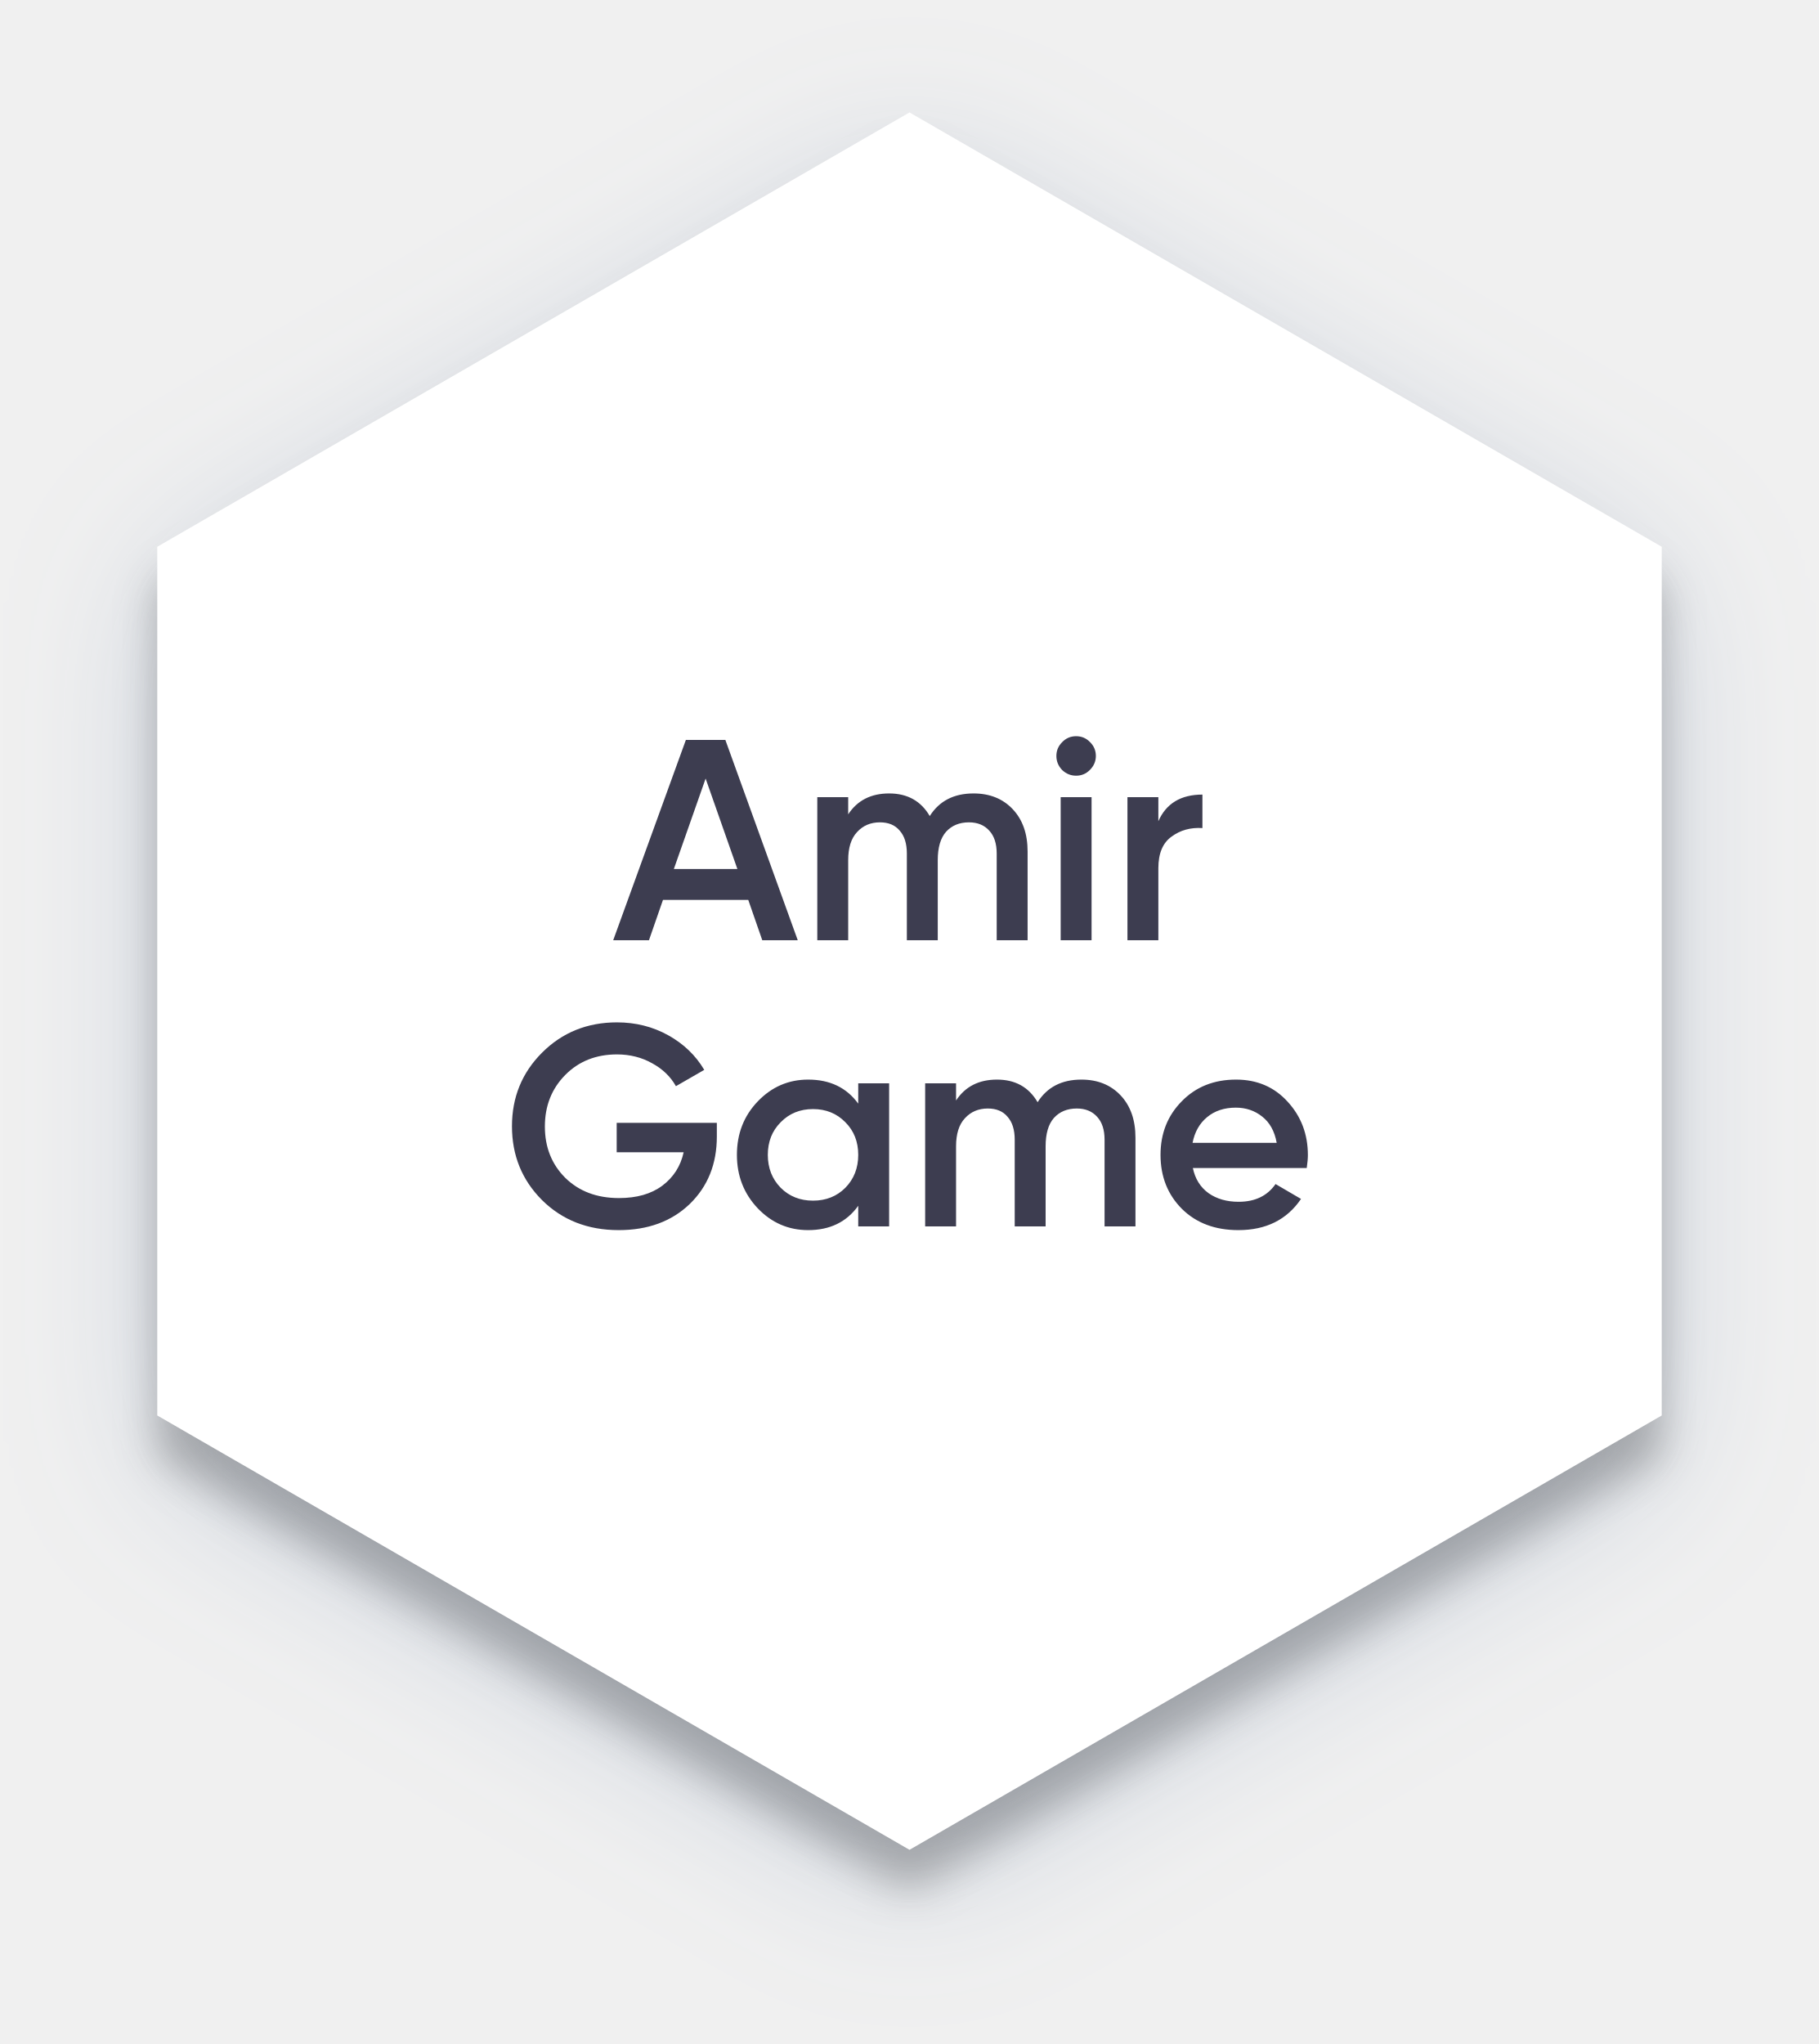
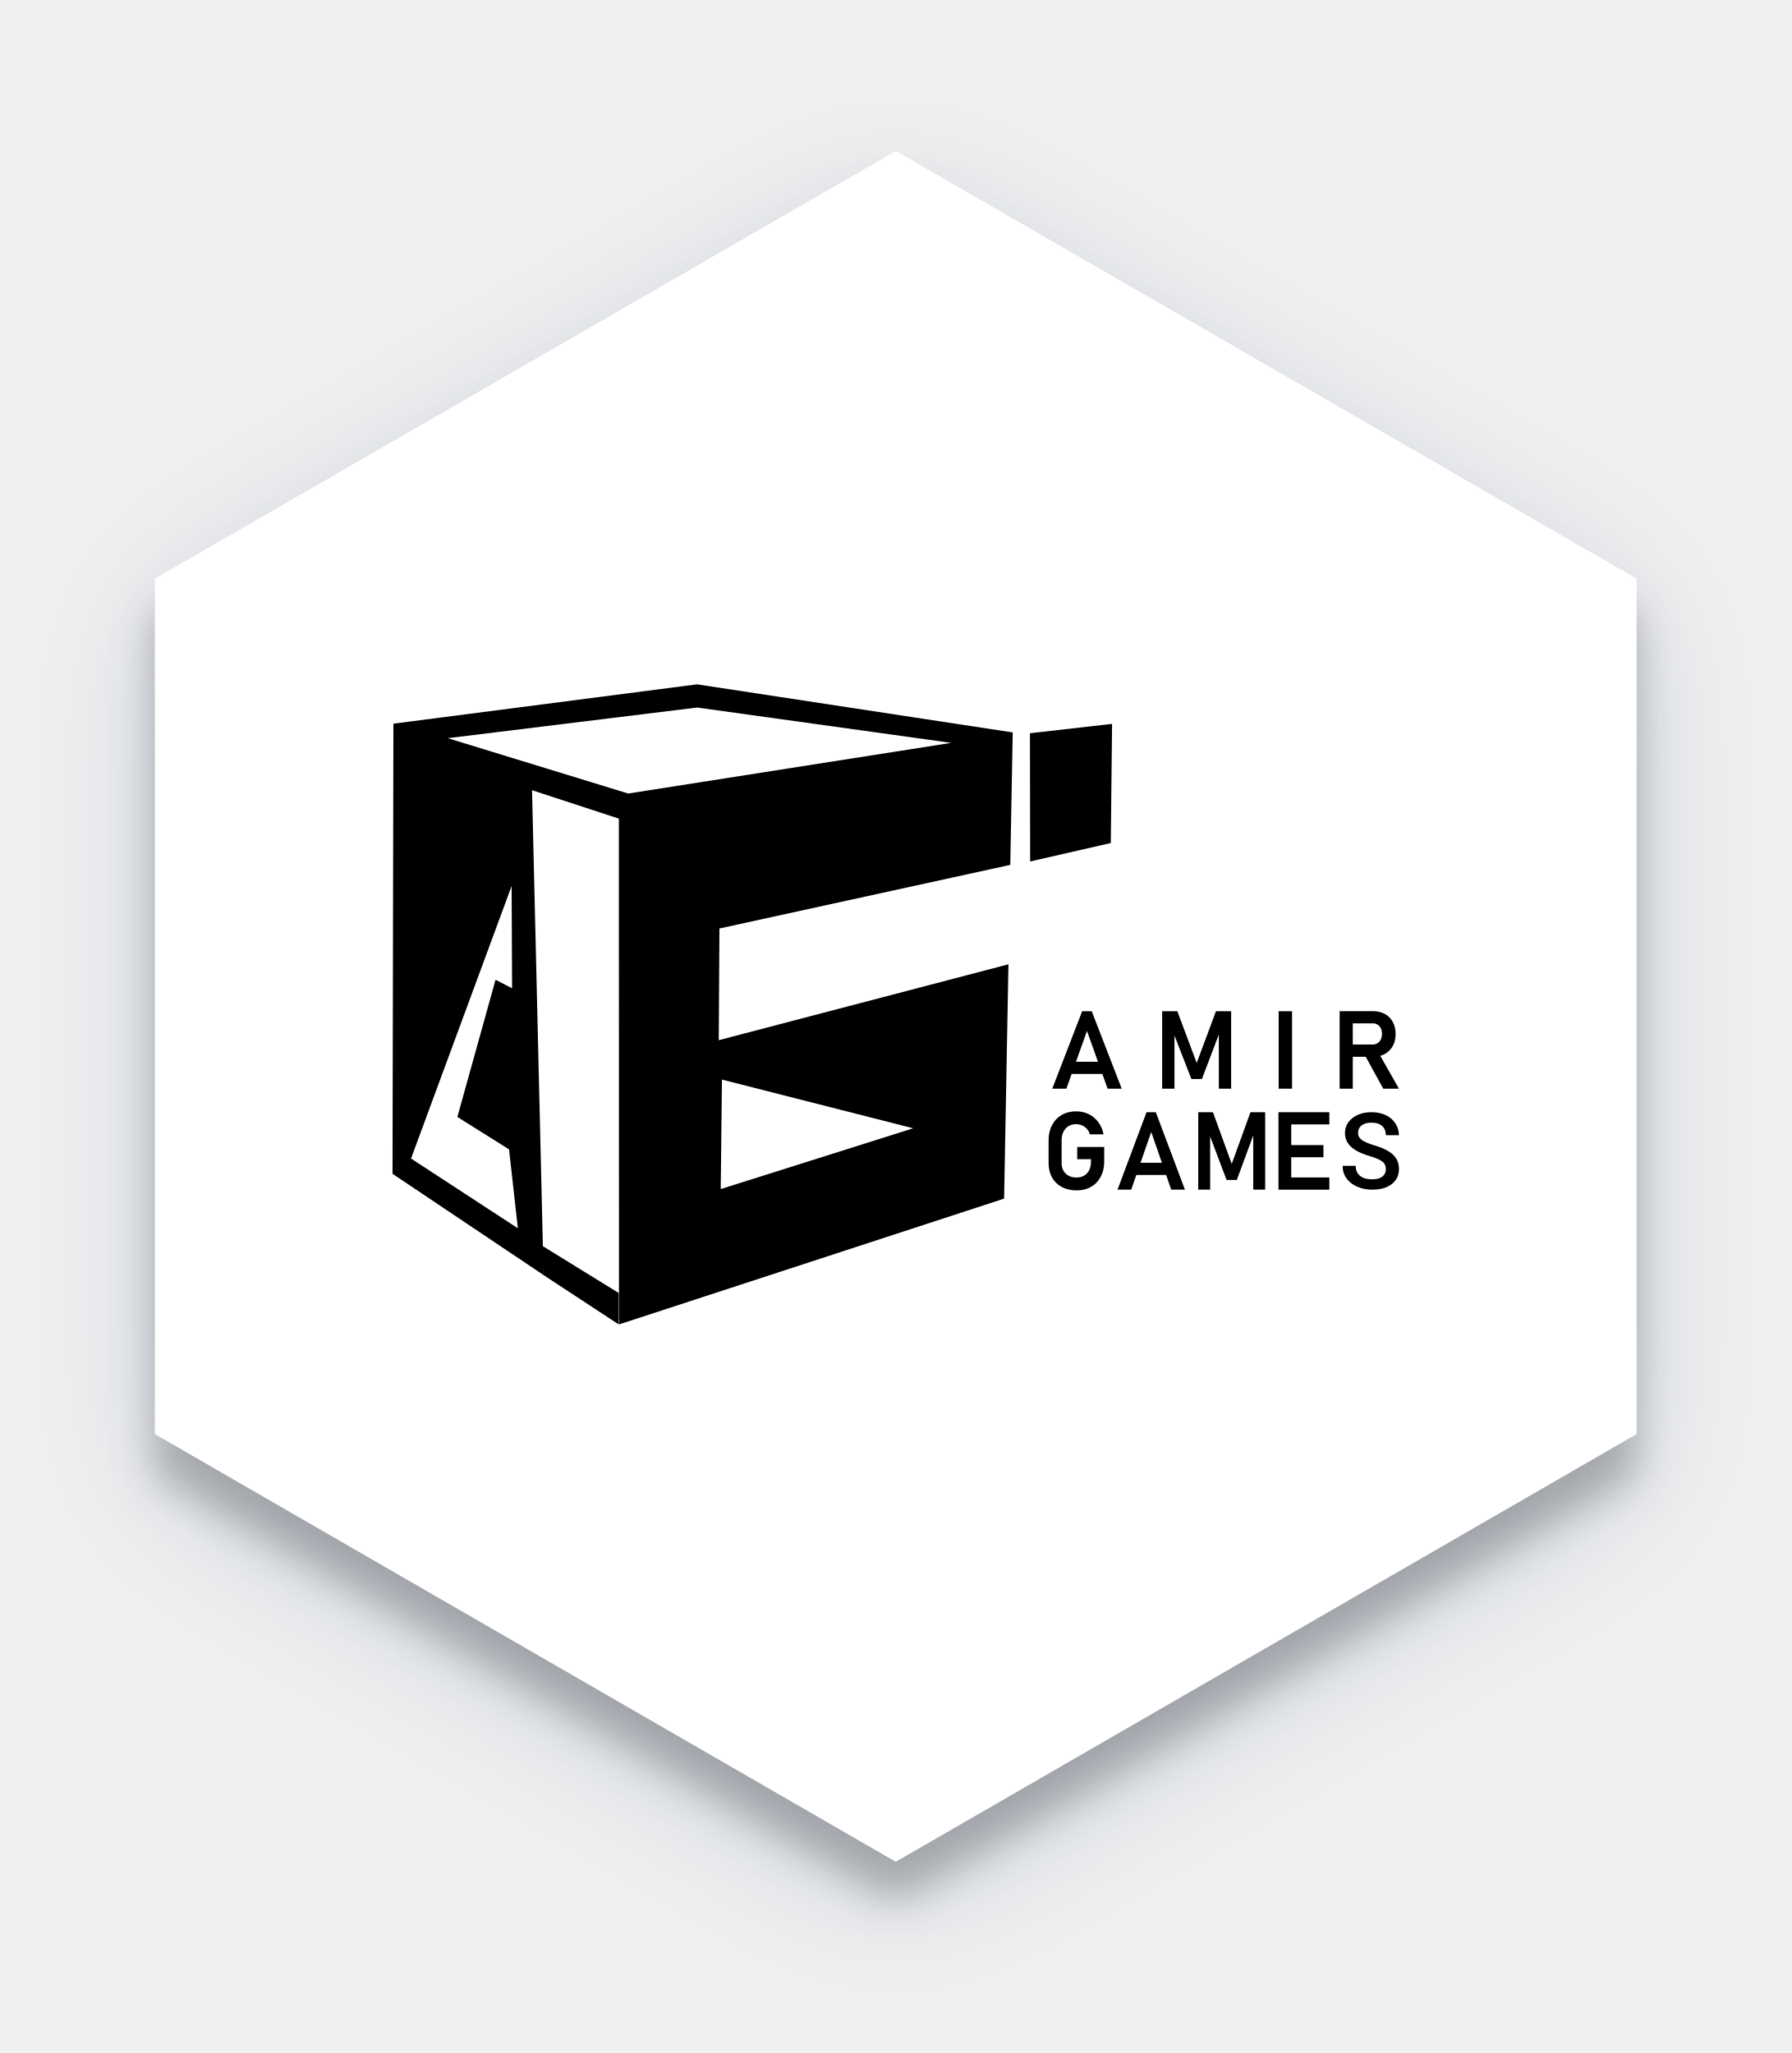
- <svg xmlns="http://www.w3.org/2000/svg" width="178" height="200" viewBox="0 0 178 200" fill="none">
+ <svg xmlns="http://www.w3.org/2000/svg" width="178" height="204" viewBox="0 0 178 204" fill="none">
  <g filter="url(#filter0_dd)">
-     <path d="M89 11L162.612 53.5V138.5L89 181L15.388 138.5V53.5L89 11Z" fill="white" />
+     <path d="M89 15L162.612 57.5V142.5L89 185L15.388 142.5V57.5L89 15Z" fill="white" />
  </g>
-   <path d="M74.593 92L73.221 88.052H64.877L63.505 92H60.005L67.117 72.4H70.981L78.065 92H74.593ZM65.941 85.028H72.157L69.049 76.18L65.941 85.028ZM95.265 77.636C96.852 77.636 98.13 78.149 99.101 79.176C100.072 80.203 100.557 81.584 100.557 83.32V92H97.533V83.516C97.533 82.545 97.29 81.799 96.805 81.276C96.32 80.735 95.657 80.464 94.817 80.464C93.884 80.464 93.137 80.772 92.577 81.388C92.036 82.004 91.765 82.928 91.765 84.16V92H88.741V83.516C88.741 82.545 88.508 81.799 88.041 81.276C87.593 80.735 86.949 80.464 86.109 80.464C85.194 80.464 84.448 80.781 83.869 81.416C83.29 82.032 83.001 82.947 83.001 84.16V92H79.977V78H83.001V79.68C83.897 78.317 85.232 77.636 87.005 77.636C88.797 77.636 90.122 78.373 90.981 79.848C91.914 78.373 93.342 77.636 95.265 77.636ZM106.649 75.34C106.276 75.713 105.828 75.9 105.305 75.9C104.783 75.9 104.325 75.713 103.933 75.34C103.56 74.948 103.373 74.491 103.373 73.968C103.373 73.445 103.56 72.997 103.933 72.624C104.307 72.232 104.764 72.036 105.305 72.036C105.847 72.036 106.304 72.232 106.677 72.624C107.051 72.997 107.237 73.445 107.237 73.968C107.237 74.491 107.041 74.948 106.649 75.34ZM103.793 92V78H106.817V92H103.793ZM113.352 80.352C114.118 78.616 115.555 77.748 117.664 77.748V81.024C116.507 80.949 115.499 81.229 114.64 81.864C113.782 82.48 113.352 83.507 113.352 84.944V92H110.328V78H113.352V80.352ZM70.147 109.864V111.208C70.147 113.896 69.26 116.099 67.487 117.816C65.714 119.515 63.399 120.364 60.543 120.364C57.519 120.364 55.018 119.384 53.039 117.424C51.079 115.464 50.099 113.056 50.099 110.2C50.099 107.363 51.079 104.964 53.039 103.004C55.018 101.025 57.463 100.036 60.375 100.036C62.205 100.036 63.875 100.456 65.387 101.296C66.899 102.136 68.075 103.265 68.915 104.684L66.143 106.28C65.621 105.347 64.846 104.6 63.819 104.04C62.792 103.461 61.645 103.172 60.375 103.172C58.322 103.172 56.633 103.844 55.307 105.188C53.982 106.532 53.319 108.212 53.319 110.228C53.319 112.244 53.982 113.915 55.307 115.24C56.651 116.565 58.406 117.228 60.571 117.228C62.307 117.228 63.717 116.827 64.799 116.024C65.9 115.203 66.6 114.111 66.899 112.748H60.347V109.864H70.147ZM83.983 106H87.007V120H83.983V117.984C82.844 119.571 81.211 120.364 79.083 120.364C77.16 120.364 75.517 119.655 74.155 118.236C72.792 116.799 72.111 115.053 72.111 113C72.111 110.928 72.792 109.183 74.155 107.764C75.517 106.345 77.16 105.636 79.083 105.636C81.211 105.636 82.844 106.42 83.983 107.988V106ZM76.395 116.22C77.235 117.06 78.29 117.48 79.559 117.48C80.828 117.48 81.883 117.06 82.723 116.22C83.563 115.361 83.983 114.288 83.983 113C83.983 111.712 83.563 110.648 82.723 109.808C81.883 108.949 80.828 108.52 79.559 108.52C78.29 108.52 77.235 108.949 76.395 109.808C75.555 110.648 75.135 111.712 75.135 113C75.135 114.288 75.555 115.361 76.395 116.22ZM105.82 105.636C107.406 105.636 108.685 106.149 109.656 107.176C110.626 108.203 111.112 109.584 111.112 111.32V120H108.088V111.516C108.088 110.545 107.845 109.799 107.36 109.276C106.874 108.735 106.212 108.464 105.372 108.464C104.438 108.464 103.692 108.772 103.132 109.388C102.59 110.004 102.32 110.928 102.32 112.16V120H99.296V111.516C99.296 110.545 99.062 109.799 98.596 109.276C98.148 108.735 97.504 108.464 96.664 108.464C95.749 108.464 95.002 108.781 94.424 109.416C93.845 110.032 93.556 110.947 93.556 112.16V120H90.532V106H93.556V107.68C94.452 106.317 95.786 105.636 97.56 105.636C99.352 105.636 100.677 106.373 101.536 107.848C102.469 106.373 103.897 105.636 105.82 105.636ZM116.728 114.288C116.952 115.352 117.465 116.173 118.268 116.752C119.071 117.312 120.051 117.592 121.208 117.592C122.813 117.592 124.017 117.013 124.82 115.856L127.312 117.312C125.931 119.347 123.887 120.364 121.18 120.364C118.903 120.364 117.064 119.673 115.664 118.292C114.264 116.892 113.564 115.128 113.564 113C113.564 110.909 114.255 109.164 115.636 107.764C117.017 106.345 118.791 105.636 120.956 105.636C123.009 105.636 124.689 106.355 125.996 107.792C127.321 109.229 127.984 110.975 127.984 113.028C127.984 113.345 127.947 113.765 127.872 114.288H116.728ZM116.7 111.824H124.932C124.727 110.685 124.251 109.827 123.504 109.248C122.776 108.669 121.917 108.38 120.928 108.38C119.808 108.38 118.875 108.688 118.128 109.304C117.381 109.92 116.905 110.76 116.7 111.824Z" fill="#3D3D50" />
+   <path d="M107.523 100.483H108.474L111.452 108.179H110.05L108.002 102.444L105.954 108.179L104.551 108.179L107.523 100.483ZM105.947 105.503H110.119V106.716H105.947V105.503Z" fill="black" />
+   <path d="M120.818 100.483H122.324V108.179H121.102V102.309L121.158 102.646L119.422 107.215H118.374L116.638 102.754L116.694 102.309V108.179H115.472V100.483H116.979L118.902 105.618L120.818 100.483Z" fill="black" />
+   <path d="M128.378 108.179H127.045V100.483H128.378V108.179Z" fill="black" />
+   <path d="M133.106 100.476H134.411V108.179H133.106V100.476ZM133.647 103.791H136.383C136.563 103.791 136.723 103.751 136.869 103.663C137.008 103.576 137.119 103.454 137.195 103.293C137.271 103.131 137.313 102.949 137.313 102.74C137.313 102.531 137.278 102.349 137.202 102.187C137.126 102.026 137.014 101.904 136.876 101.817C136.737 101.729 136.57 101.689 136.39 101.689H133.654V100.476H136.424C136.869 100.476 137.264 100.57 137.605 100.759C137.945 100.947 138.209 101.21 138.389 101.554C138.577 101.898 138.667 102.289 138.667 102.74C138.667 103.192 138.577 103.589 138.389 103.933C138.202 104.277 137.938 104.539 137.598 104.728C137.257 104.917 136.869 105.011 136.424 105.011H133.654V103.791H133.647ZM135.563 104.762L136.917 104.519L139 108.179H137.438L135.563 104.762Z" fill="black" />
+   <path d="M99.767 119.103L100.198 95.819L71.415 103.36L71.483 92.261L100.38 85.94L100.623 72.778L69.259 68L39.088 71.909L39 116.636L54.008 126.698L52.862 78.52L61.489 81.344L61.502 131.604L99.767 119.103ZM90.73 112.114L71.611 118.153L71.732 107.276L90.73 112.114ZM50.881 98.198L49.237 97.356L45.443 110.989L50.578 114.21L51.454 122.048L40.84 115.12L50.834 88.042L50.881 98.198ZM44.492 73.351L69.272 70.305L94.51 73.816L62.419 78.85L44.492 73.351Z" fill="black" />
+   <path d="M102.334 72.859L102.354 85.603L110.367 83.769L110.495 71.929L102.334 72.859Z" fill="black" />
+   <path d="M109.713 115.41C109.713 115.983 109.599 116.488 109.37 116.919C109.141 117.357 108.824 117.694 108.406 117.93C107.995 118.166 107.51 118.287 106.964 118.287C106.411 118.287 105.926 118.173 105.508 117.95C105.09 117.728 104.76 117.411 104.531 117C104.302 116.589 104.187 116.117 104.187 115.578V113.307C104.187 112.734 104.302 112.236 104.531 111.798C104.76 111.366 105.077 111.029 105.495 110.787C105.906 110.551 106.391 110.43 106.937 110.43C107.382 110.43 107.799 110.524 108.184 110.713C108.568 110.901 108.884 111.171 109.134 111.515C109.39 111.858 109.558 112.263 109.653 112.714H108.285C108.224 112.505 108.13 112.323 107.988 112.168C107.853 112.02 107.692 111.899 107.503 111.825C107.321 111.744 107.126 111.703 106.93 111.703C106.64 111.703 106.391 111.771 106.169 111.899C105.953 112.034 105.784 112.215 105.663 112.458C105.542 112.701 105.481 112.977 105.481 113.3V115.572C105.481 115.855 105.542 116.111 105.663 116.326C105.784 116.542 105.96 116.71 106.182 116.832C106.404 116.953 106.667 117.007 106.957 117.007C107.247 117.007 107.503 116.946 107.719 116.818C107.934 116.69 108.103 116.508 108.224 116.272C108.339 116.037 108.399 115.754 108.399 115.423V115.187H107.031V113.974H109.713V115.41Z" fill="black" />
+   <path d="M113.919 110.517H114.842L117.733 118.213H116.372L114.384 112.478L112.396 118.213H111.035L113.919 110.517ZM112.389 115.538H116.439V116.751H112.389V115.538Z" fill="black" />
+   <path d="M124.244 110.517H125.706L125.706 118.213H124.52V112.343L124.574 112.68L122.889 117.25H121.871L120.187 112.788L120.241 112.343V118.213H119.055L119.055 110.517H120.517L122.384 115.652L124.244 110.517Z" fill="black" />
+   <path d="M127.027 110.517H128.294V118.213H127.027L127.027 110.517ZM127.553 110.517H132.082V111.73H127.553V110.517ZM127.553 113.786H131.495V114.992H127.553V113.786ZM127.553 117H132.082V118.213H127.553V117Z" fill="black" />
+   <path d="M137.698 116.181C137.698 115.852 137.582 115.598 137.349 115.42C137.119 115.241 136.702 115.061 136.099 114.88C135.495 114.698 135.015 114.496 134.658 114.273C133.976 113.844 133.634 113.285 133.634 112.596C133.634 111.992 133.88 111.495 134.37 111.104C134.864 110.713 135.503 110.517 136.289 110.517C136.81 110.517 137.275 110.613 137.683 110.805C138.091 110.997 138.412 111.272 138.645 111.628C138.878 111.982 138.995 112.374 138.995 112.806H137.698C137.698 112.415 137.575 112.11 137.328 111.891C137.085 111.668 136.735 111.556 136.279 111.556C135.853 111.556 135.522 111.647 135.286 111.829C135.052 112.011 134.936 112.265 134.936 112.59C134.936 112.865 135.063 113.095 135.317 113.28C135.57 113.462 135.989 113.64 136.572 113.815C137.155 113.986 137.623 114.183 137.976 114.406C138.33 114.626 138.588 114.88 138.753 115.168C138.918 115.452 139 115.787 139 116.171C139 116.795 138.76 117.292 138.28 117.663C137.803 118.03 137.155 118.213 136.335 118.213C135.793 118.213 135.294 118.114 134.838 117.915C134.385 117.713 134.032 117.435 133.778 117.081C133.528 116.728 133.403 116.317 133.403 115.847H134.704C134.704 116.272 134.845 116.601 135.126 116.835C135.407 117.068 135.81 117.184 136.335 117.184C136.788 117.184 137.127 117.093 137.354 116.912C137.584 116.727 137.698 116.483 137.698 116.181Z" fill="black" />
+   <path d="M53.979 126.683L61.472 131.603V128.478L53.842 123.769L53.979 126.683Z" fill="black" />
  <defs>
-     <filter id="filter0_dd" x="0.388" y="0" width="177.224" height="200" filterUnits="userSpaceOnUse" color-interpolation-filters="sRGB">
+     <filter id="filter0_dd" x="0.388" y="4" width="177.224" height="200" filterUnits="userSpaceOnUse" color-interpolation-filters="sRGB">
      <feFlood flood-opacity="0" result="BackgroundImageFix" />
      <feColorMatrix in="SourceAlpha" type="matrix" values="0 0 0 0 0 0 0 0 0 0 0 0 0 0 0 0 0 0 127 0" />
      <feOffset dy="4" />
      <feGaussianBlur stdDeviation="7.5" />
      <feColorMatrix type="matrix" values="0 0 0 0 0.796 0 0 0 0 0.824 0 0 0 0 0.867 0 0 0 1 0" />
      <feBlend mode="normal" in2="BackgroundImageFix" result="effect1_dropShadow" />
      <feColorMatrix in="SourceAlpha" type="matrix" values="0 0 0 0 0 0 0 0 0 0 0 0 0 0 0 0 0 0 127 0" />
      <feOffset dy="4" />
      <feGaussianBlur stdDeviation="2" />
      <feColorMatrix type="matrix" values="0 0 0 0 0 0 0 0 0 0 0 0 0 0 0 0 0 0 0.25 0" />
      <feBlend mode="normal" in2="effect1_dropShadow" result="effect2_dropShadow" />
      <feBlend mode="normal" in="SourceGraphic" in2="effect2_dropShadow" result="shape" />
    </filter>
  </defs>
</svg>
